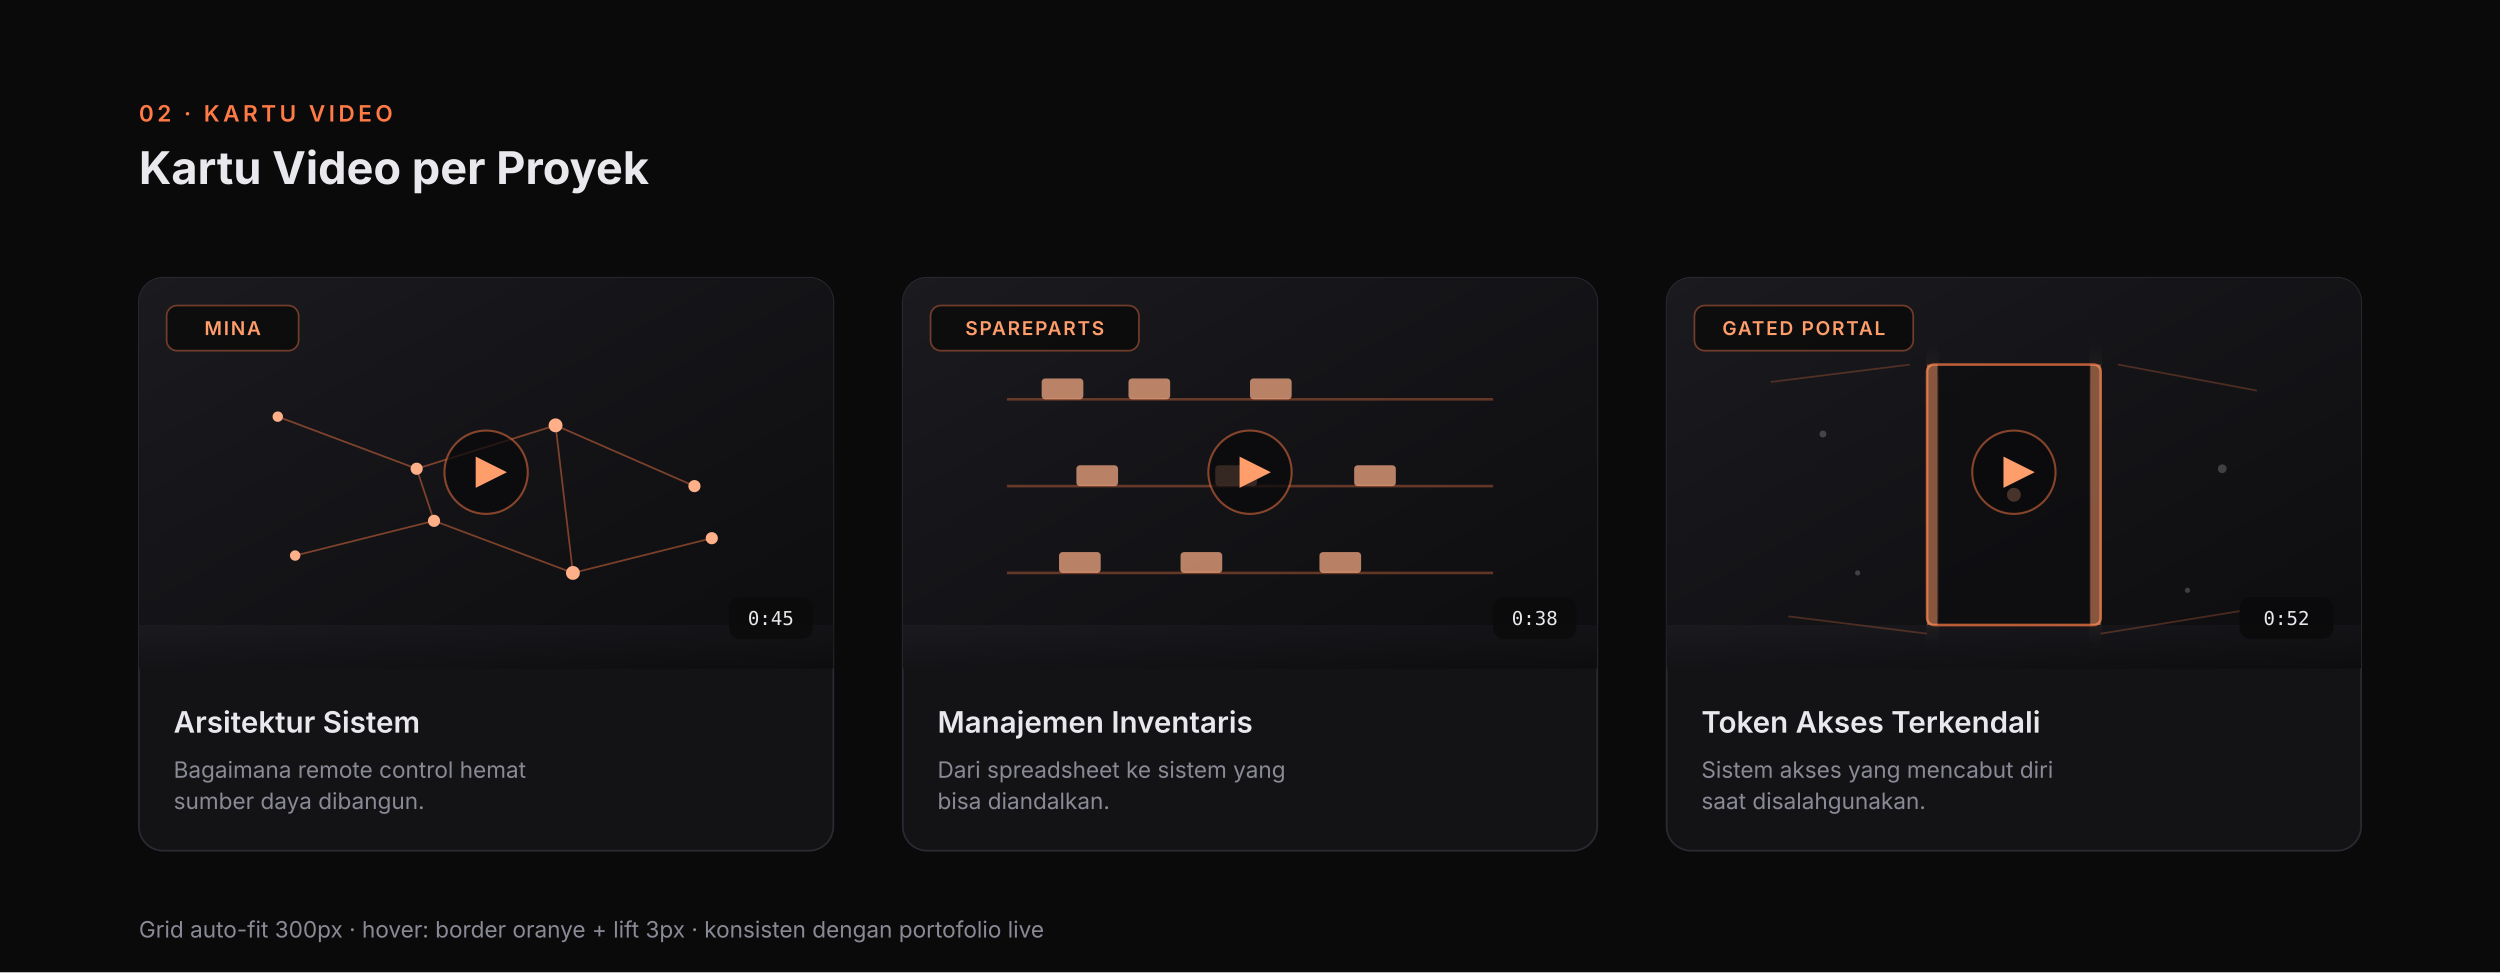
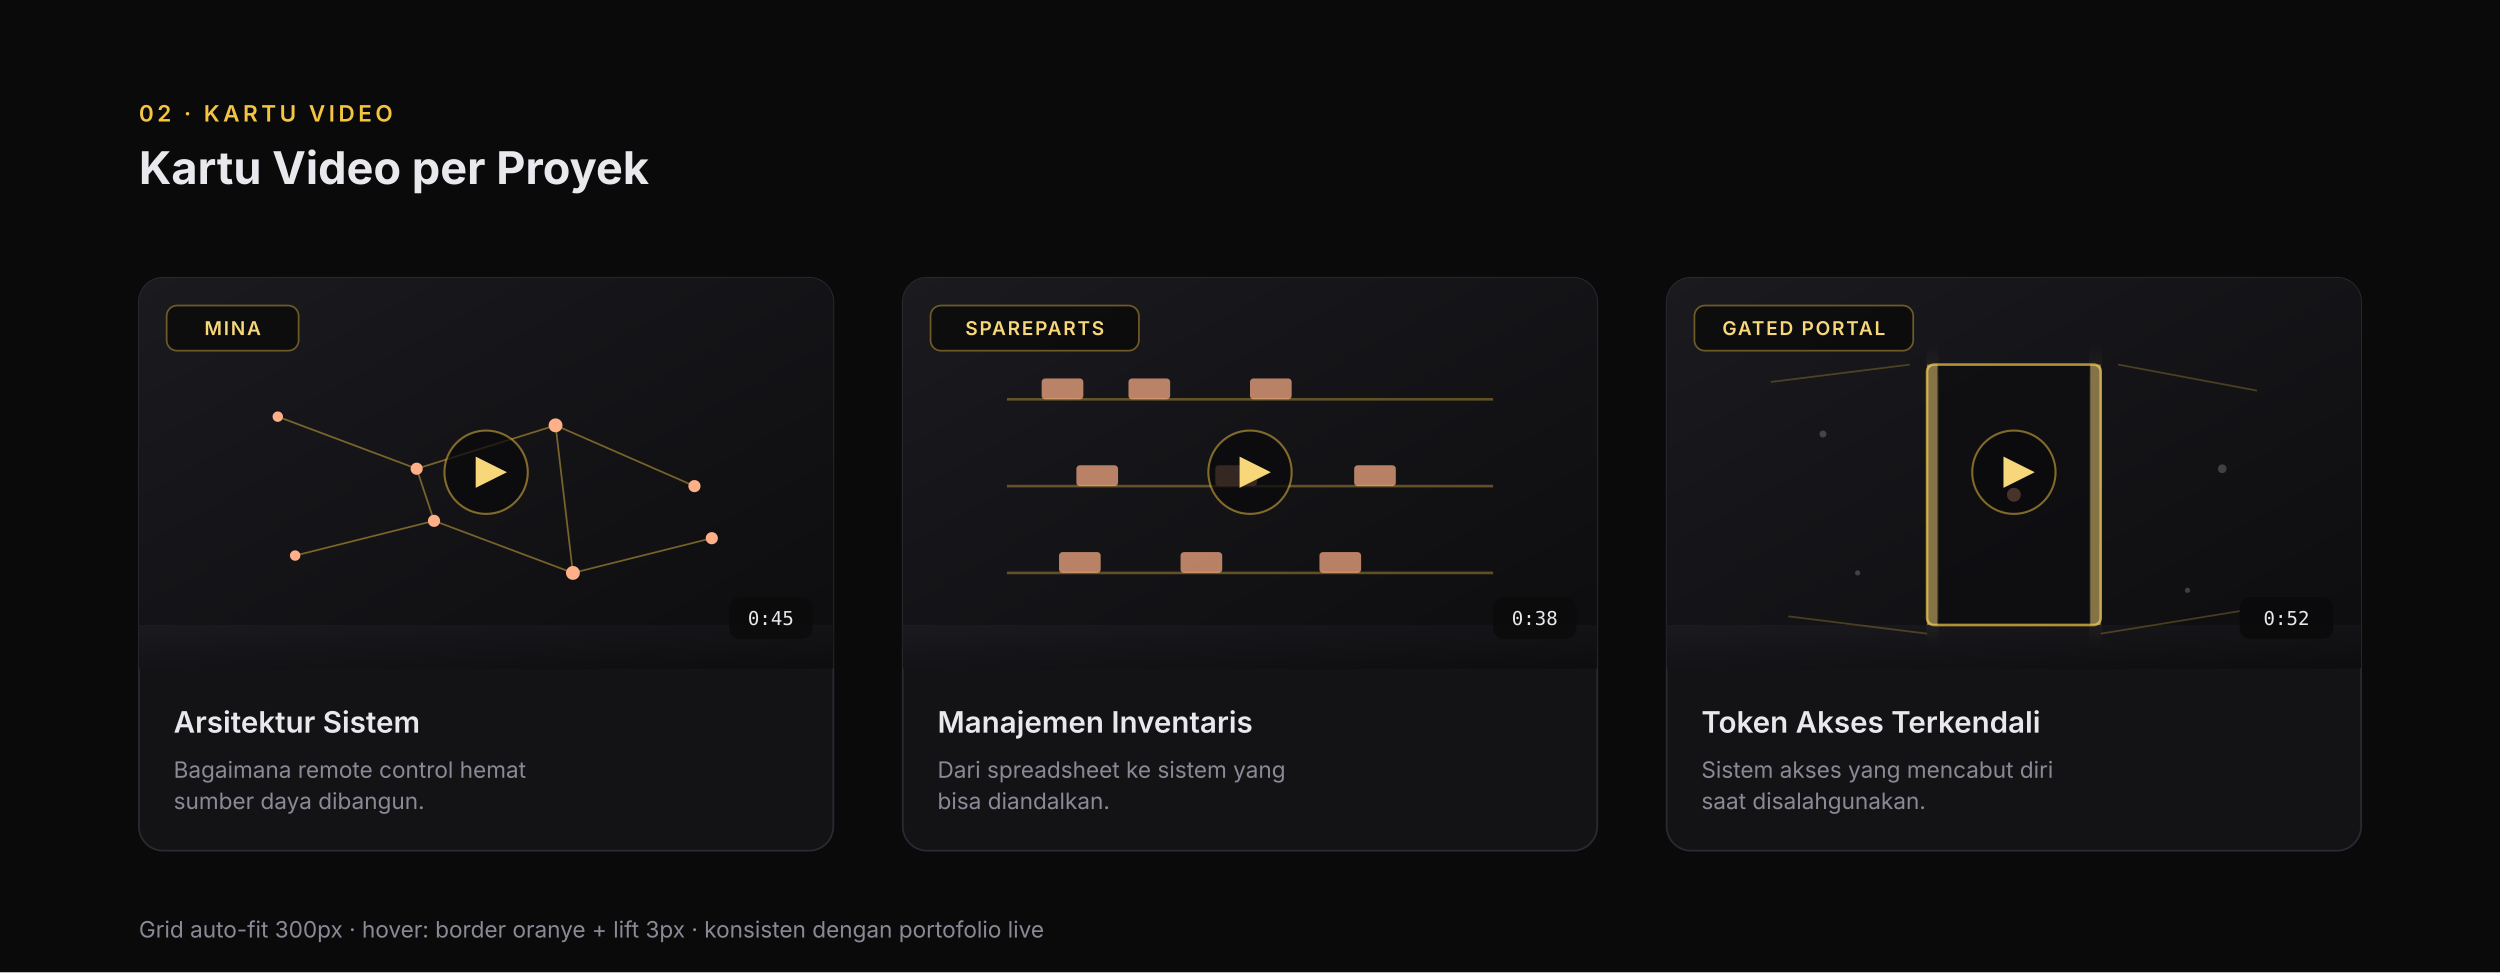
<svg xmlns="http://www.w3.org/2000/svg" width="1440" height="560" viewBox="0 0 1440 560" font-family="Inter, -apple-system, sans-serif">
  <defs>
    <linearGradient id="thumb1" x1="0" y1="0" x2="1" y2="1">
      <stop offset="0%" stop-color="#1a1a1f" />
      <stop offset="100%" stop-color="#0d0d0f" />
    </linearGradient>
    <filter id="softGlow">
      <feGaussianBlur stdDeviation="6" result="b" />
      <feMerge>
        <feMergeNode in="b" />
        <feMergeNode in="SourceGraphic" />
      </feMerge>
    </filter>
  </defs>
  <rect width="1440" height="560" fill="#0a0a0b" />
-   <text x="80" y="70" fill="#ff7a45" font-size="13" font-weight="600" letter-spacing="2">02 · KARTU VIDEO</text>
+   <text x="80" y="70" fill="#f5c542" font-size="13" font-weight="600" letter-spacing="2">02 · KARTU VIDEO</text>
  <text x="80" y="106" fill="#e8e8ed" font-size="26" font-weight="700">Kartu Video per Proyek</text>
  <g transform="translate(80, 160)">
    <rect x="0" y="0" width="400" height="330" rx="14" fill="#131316" stroke="#2a2a32" stroke-width="1" />
    <rect x="0" y="0" width="400" height="225" rx="14" fill="url(#thumb1)" />
    <rect x="0" y="200" width="400" height="25" rx="0" fill="url(#thumb1)" />
-     <g stroke="#ff7a45" stroke-width="1" opacity="0.45" fill="none">
+     <g stroke="#f5c542" stroke-width="1" opacity="0.45" fill="none">
      <path d="M80 80 L160 110 L240 85 L320 120" />
      <path d="M90 160 L170 140 L250 170 L330 150" />
      <path d="M160 110 L170 140 M240 85 L250 170" />
    </g>
    <g fill="#ffb088">
      <circle cx="80" cy="80" r="3" />
      <circle cx="160" cy="110" r="3.5" />
      <circle cx="240" cy="85" r="4" />
      <circle cx="320" cy="120" r="3.5" />
      <circle cx="90" cy="160" r="3" />
      <circle cx="170" cy="140" r="3.5" />
      <circle cx="250" cy="170" r="4" />
      <circle cx="330" cy="150" r="3.5" />
    </g>
    <rect x="16" y="16" width="76" height="26" rx="6" fill="#0a0a0b" opacity="0.85" />
-     <rect x="16" y="16" width="76" height="26" rx="6" fill="none" stroke="#ff7a45" stroke-width="1" opacity="0.4" />
-     <text x="54" y="33" fill="#ff9d6b" font-size="11" font-weight="600" text-anchor="middle" letter-spacing="1">MINA</text>
+     <rect x="16" y="16" width="76" height="26" rx="6" fill="none" stroke="#f5c542" stroke-width="1" opacity="0.4" />
+     <text x="54" y="33" fill="#f7d77a" font-size="11" font-weight="600" text-anchor="middle" letter-spacing="1">MINA</text>
    <rect x="340" y="184" width="48" height="24" rx="6" fill="#0a0a0b" opacity="0.85" />
    <text x="364" y="200" fill="#e8e8ed" font-size="11" text-anchor="middle" font-family="monospace">0:45</text>
    <g transform="translate(200, 112)">
      <circle cx="0" cy="0" r="24" fill="#0a0a0b" opacity="0.75" />
-       <circle cx="0" cy="0" r="24" fill="none" stroke="#ff7a45" stroke-width="1.2" opacity="0.5" />
-       <path d="M-6 -9 L12 0 L-6 9 Z" fill="#ff9d6b" />
+       <circle cx="0" cy="0" r="24" fill="none" stroke="#f5c542" stroke-width="1.2" opacity="0.5" />
+       <path d="M-6 -9 L12 0 L-6 9 Z" fill="#f7d77a" />
    </g>
    <text x="20" y="262" fill="#e8e8ed" font-size="17" font-weight="600">Arsitektur Sistem</text>
    <text x="20" y="288" fill="#8a8a96" font-size="13">Bagaimana remote control hemat</text>
    <text x="20" y="306" fill="#8a8a96" font-size="13">sumber daya dibangun.</text>
  </g>
  <g transform="translate(520, 160)">
    <rect x="0" y="0" width="400" height="330" rx="14" fill="#131316" stroke="#2a2a32" stroke-width="1" />
    <rect x="0" y="0" width="400" height="225" rx="14" fill="url(#thumb1)" />
    <rect x="0" y="200" width="400" height="25" rx="0" fill="url(#thumb1)" />
-     <g stroke="#ff7a45" stroke-width="1.5" opacity="0.35">
+     <g stroke="#f5c542" stroke-width="1.5" opacity="0.35">
      <path d="M60 70 H340" />
      <path d="M60 120 H340" />
      <path d="M60 170 H340" />
    </g>
    <g fill="#ffb088" opacity="0.7">
      <rect x="80" y="58" width="24" height="12" rx="2" />
      <rect x="130" y="58" width="24" height="12" rx="2" />
      <rect x="200" y="58" width="24" height="12" rx="2" />
      <rect x="100" y="108" width="24" height="12" rx="2" />
      <rect x="180" y="108" width="24" height="12" rx="2" />
      <rect x="260" y="108" width="24" height="12" rx="2" />
      <rect x="90" y="158" width="24" height="12" rx="2" />
      <rect x="160" y="158" width="24" height="12" rx="2" />
      <rect x="240" y="158" width="24" height="12" rx="2" />
    </g>
    <rect x="16" y="16" width="120" height="26" rx="6" fill="#0a0a0b" opacity="0.85" />
-     <rect x="16" y="16" width="120" height="26" rx="6" fill="none" stroke="#ff7a45" stroke-width="1" opacity="0.4" />
-     <text x="76" y="33" fill="#ff9d6b" font-size="11" font-weight="600" text-anchor="middle" letter-spacing="1">SPAREPARTS</text>
+     <rect x="16" y="16" width="120" height="26" rx="6" fill="none" stroke="#f5c542" stroke-width="1" opacity="0.4" />
+     <text x="76" y="33" fill="#f7d77a" font-size="11" font-weight="600" text-anchor="middle" letter-spacing="1">SPAREPARTS</text>
    <rect x="340" y="184" width="48" height="24" rx="6" fill="#0a0a0b" opacity="0.85" />
    <text x="364" y="200" fill="#e8e8ed" font-size="11" text-anchor="middle" font-family="monospace">0:38</text>
    <g transform="translate(200, 112)">
      <circle cx="0" cy="0" r="24" fill="#0a0a0b" opacity="0.75" />
-       <circle cx="0" cy="0" r="24" fill="none" stroke="#ff7a45" stroke-width="1.2" opacity="0.5" />
-       <path d="M-6 -9 L12 0 L-6 9 Z" fill="#ff9d6b" />
+       <circle cx="0" cy="0" r="24" fill="none" stroke="#f5c542" stroke-width="1.2" opacity="0.5" />
+       <path d="M-6 -9 L12 0 L-6 9 Z" fill="#f7d77a" />
    </g>
    <text x="20" y="262" fill="#e8e8ed" font-size="17" font-weight="600">Manajemen Inventaris</text>
    <text x="20" y="288" fill="#8a8a96" font-size="13">Dari spreadsheet ke sistem yang</text>
    <text x="20" y="306" fill="#8a8a96" font-size="13">bisa diandalkan.</text>
  </g>
  <g transform="translate(960, 160)">
    <rect x="0" y="0" width="400" height="330" rx="14" fill="#131316" stroke="#2a2a32" stroke-width="1" />
    <rect x="0" y="0" width="400" height="225" rx="14" fill="url(#thumb1)" />
    <rect x="0" y="200" width="400" height="25" rx="0" fill="url(#thumb1)" />
-     <rect x="150" y="50" width="100" height="150" rx="4" fill="#0d0d0f" stroke="#ff7a45" stroke-width="1.5" opacity="0.7" />
-     <rect x="150" y="50" width="6" height="150" fill="#ff9d6b" opacity="0.5" filter="url(#softGlow)" />
-     <rect x="244" y="50" width="6" height="150" fill="#ff9d6b" opacity="0.5" filter="url(#softGlow)" />
+     <rect x="150" y="50" width="100" height="150" rx="4" fill="#0d0d0f" stroke="#f5c542" stroke-width="1.5" opacity="0.7" />
+     <rect x="150" y="50" width="6" height="150" fill="#f7d77a" opacity="0.5" filter="url(#softGlow)" />
+     <rect x="244" y="50" width="6" height="150" fill="#f7d77a" opacity="0.5" filter="url(#softGlow)" />
    <circle cx="200" cy="125" r="4" fill="#ffb088" />
    <rect x="16" y="16" width="126" height="26" rx="6" fill="#0a0a0b" opacity="0.85" />
-     <rect x="16" y="16" width="126" height="26" rx="6" fill="none" stroke="#ff7a45" stroke-width="1" opacity="0.4" />
-     <text x="79" y="33" fill="#ff9d6b" font-size="11" font-weight="600" text-anchor="middle" letter-spacing="1">GATED PORTAL</text>
+     <rect x="16" y="16" width="126" height="26" rx="6" fill="none" stroke="#f5c542" stroke-width="1" opacity="0.4" />
+     <text x="79" y="33" fill="#f7d77a" font-size="11" font-weight="600" text-anchor="middle" letter-spacing="1">GATED PORTAL</text>
    <rect x="330" y="184" width="54" height="24" rx="6" fill="#0a0a0b" opacity="0.9" />
    <text x="357" y="200" fill="#e8e8ed" font-size="11" text-anchor="middle" font-family="monospace">0:52</text>
    <g fill="#ffffff" opacity="0.2">
      <circle cx="90" cy="90" r="2" />
      <circle cx="320" cy="110" r="2.5" />
      <circle cx="110" cy="170" r="1.5" />
      <circle cx="300" cy="180" r="1.5" />
    </g>
-     <g stroke="#ff7a45" stroke-width="1" opacity="0.25" fill="none">
+     <g stroke="#f5c542" stroke-width="1" opacity="0.25" fill="none">
      <path d="M60 60 L140 50 M260 50 L340 65" />
      <path d="M70 195 L150 205 M250 205 L330 192" />
    </g>
    <g transform="translate(200, 112)">
      <circle cx="0" cy="0" r="24" fill="#0a0a0b" opacity="0.75" />
-       <circle cx="0" cy="0" r="24" fill="none" stroke="#ff7a45" stroke-width="1.2" opacity="0.5" />
-       <path d="M-6 -9 L12 0 L-6 9 Z" fill="#ff9d6b" />
+       <circle cx="0" cy="0" r="24" fill="none" stroke="#f5c542" stroke-width="1.2" opacity="0.5" />
+       <path d="M-6 -9 L12 0 L-6 9 Z" fill="#f7d77a" />
    </g>
    <text x="20" y="262" fill="#e8e8ed" font-size="17" font-weight="600">Token Akses Terkendali</text>
    <text x="20" y="288" fill="#8a8a96" font-size="13">Sistem akses yang mencabut diri</text>
    <text x="20" y="306" fill="#8a8a96" font-size="13">saat disalahgunakan.</text>
  </g>
  <text x="80" y="540" fill="#8a8a96" font-size="13">Grid auto-fit 300px · hover: border oranye + lift 3px · konsisten dengan portofolio live</text>
</svg>
